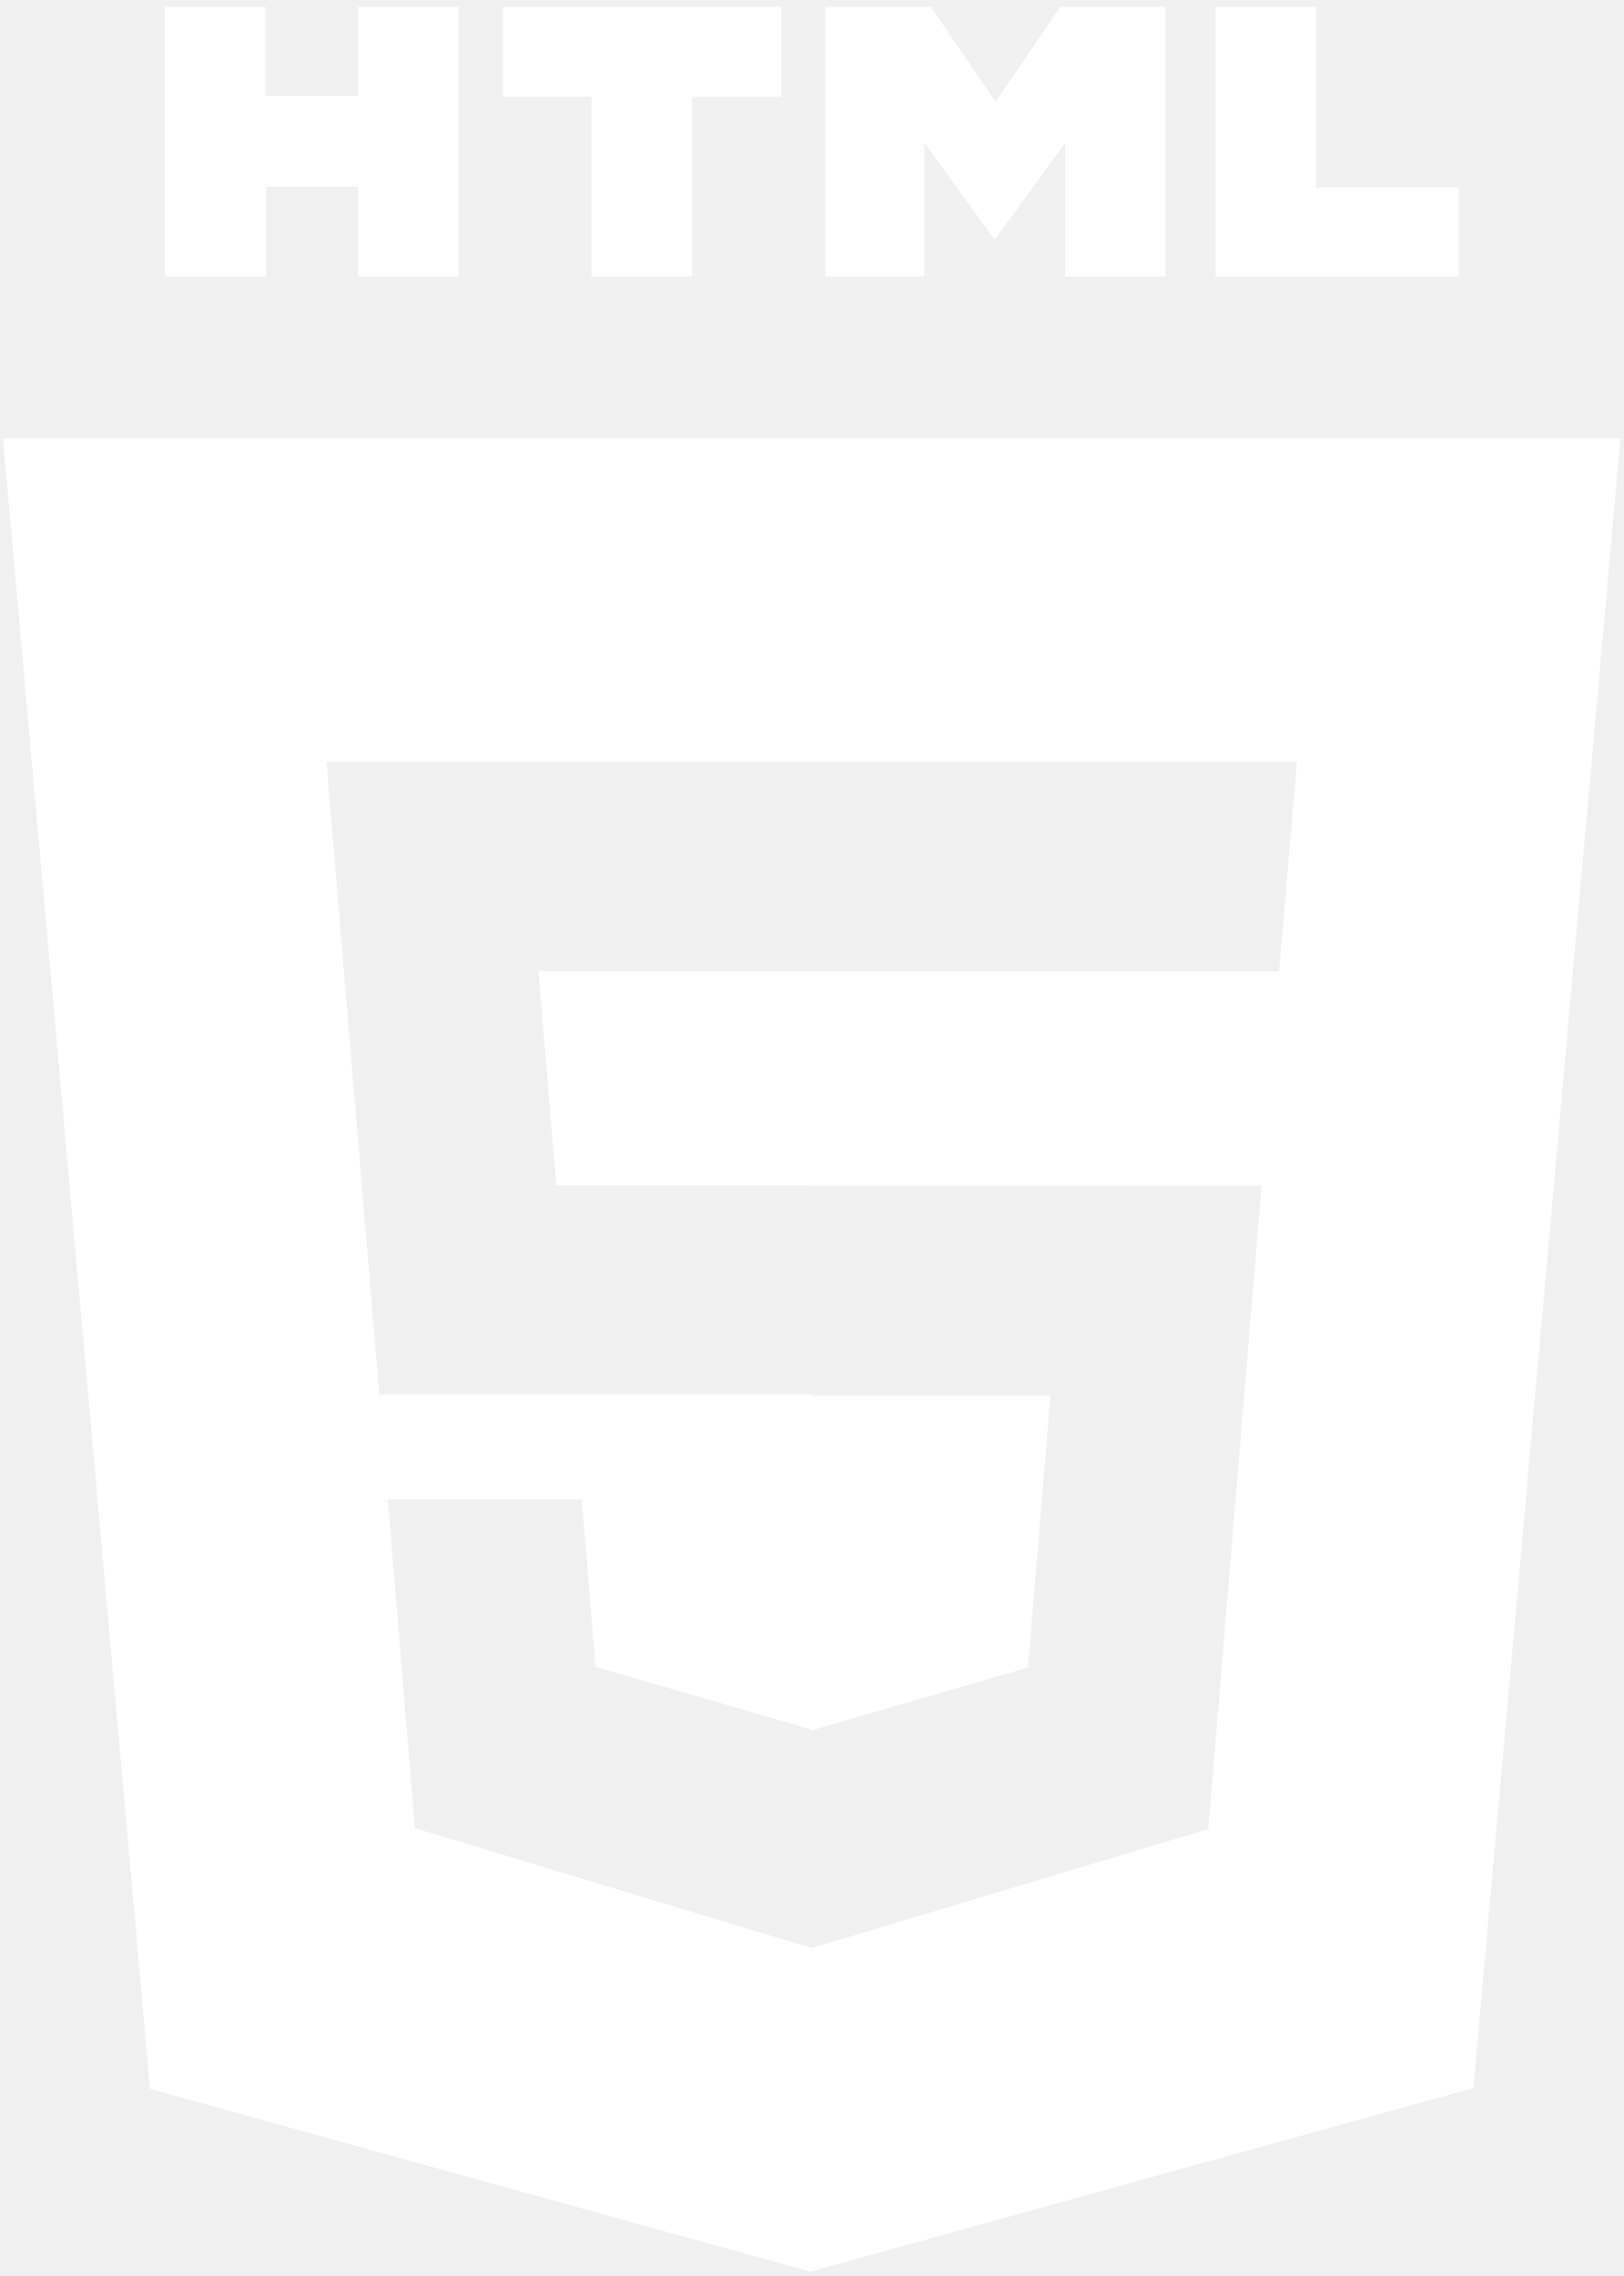
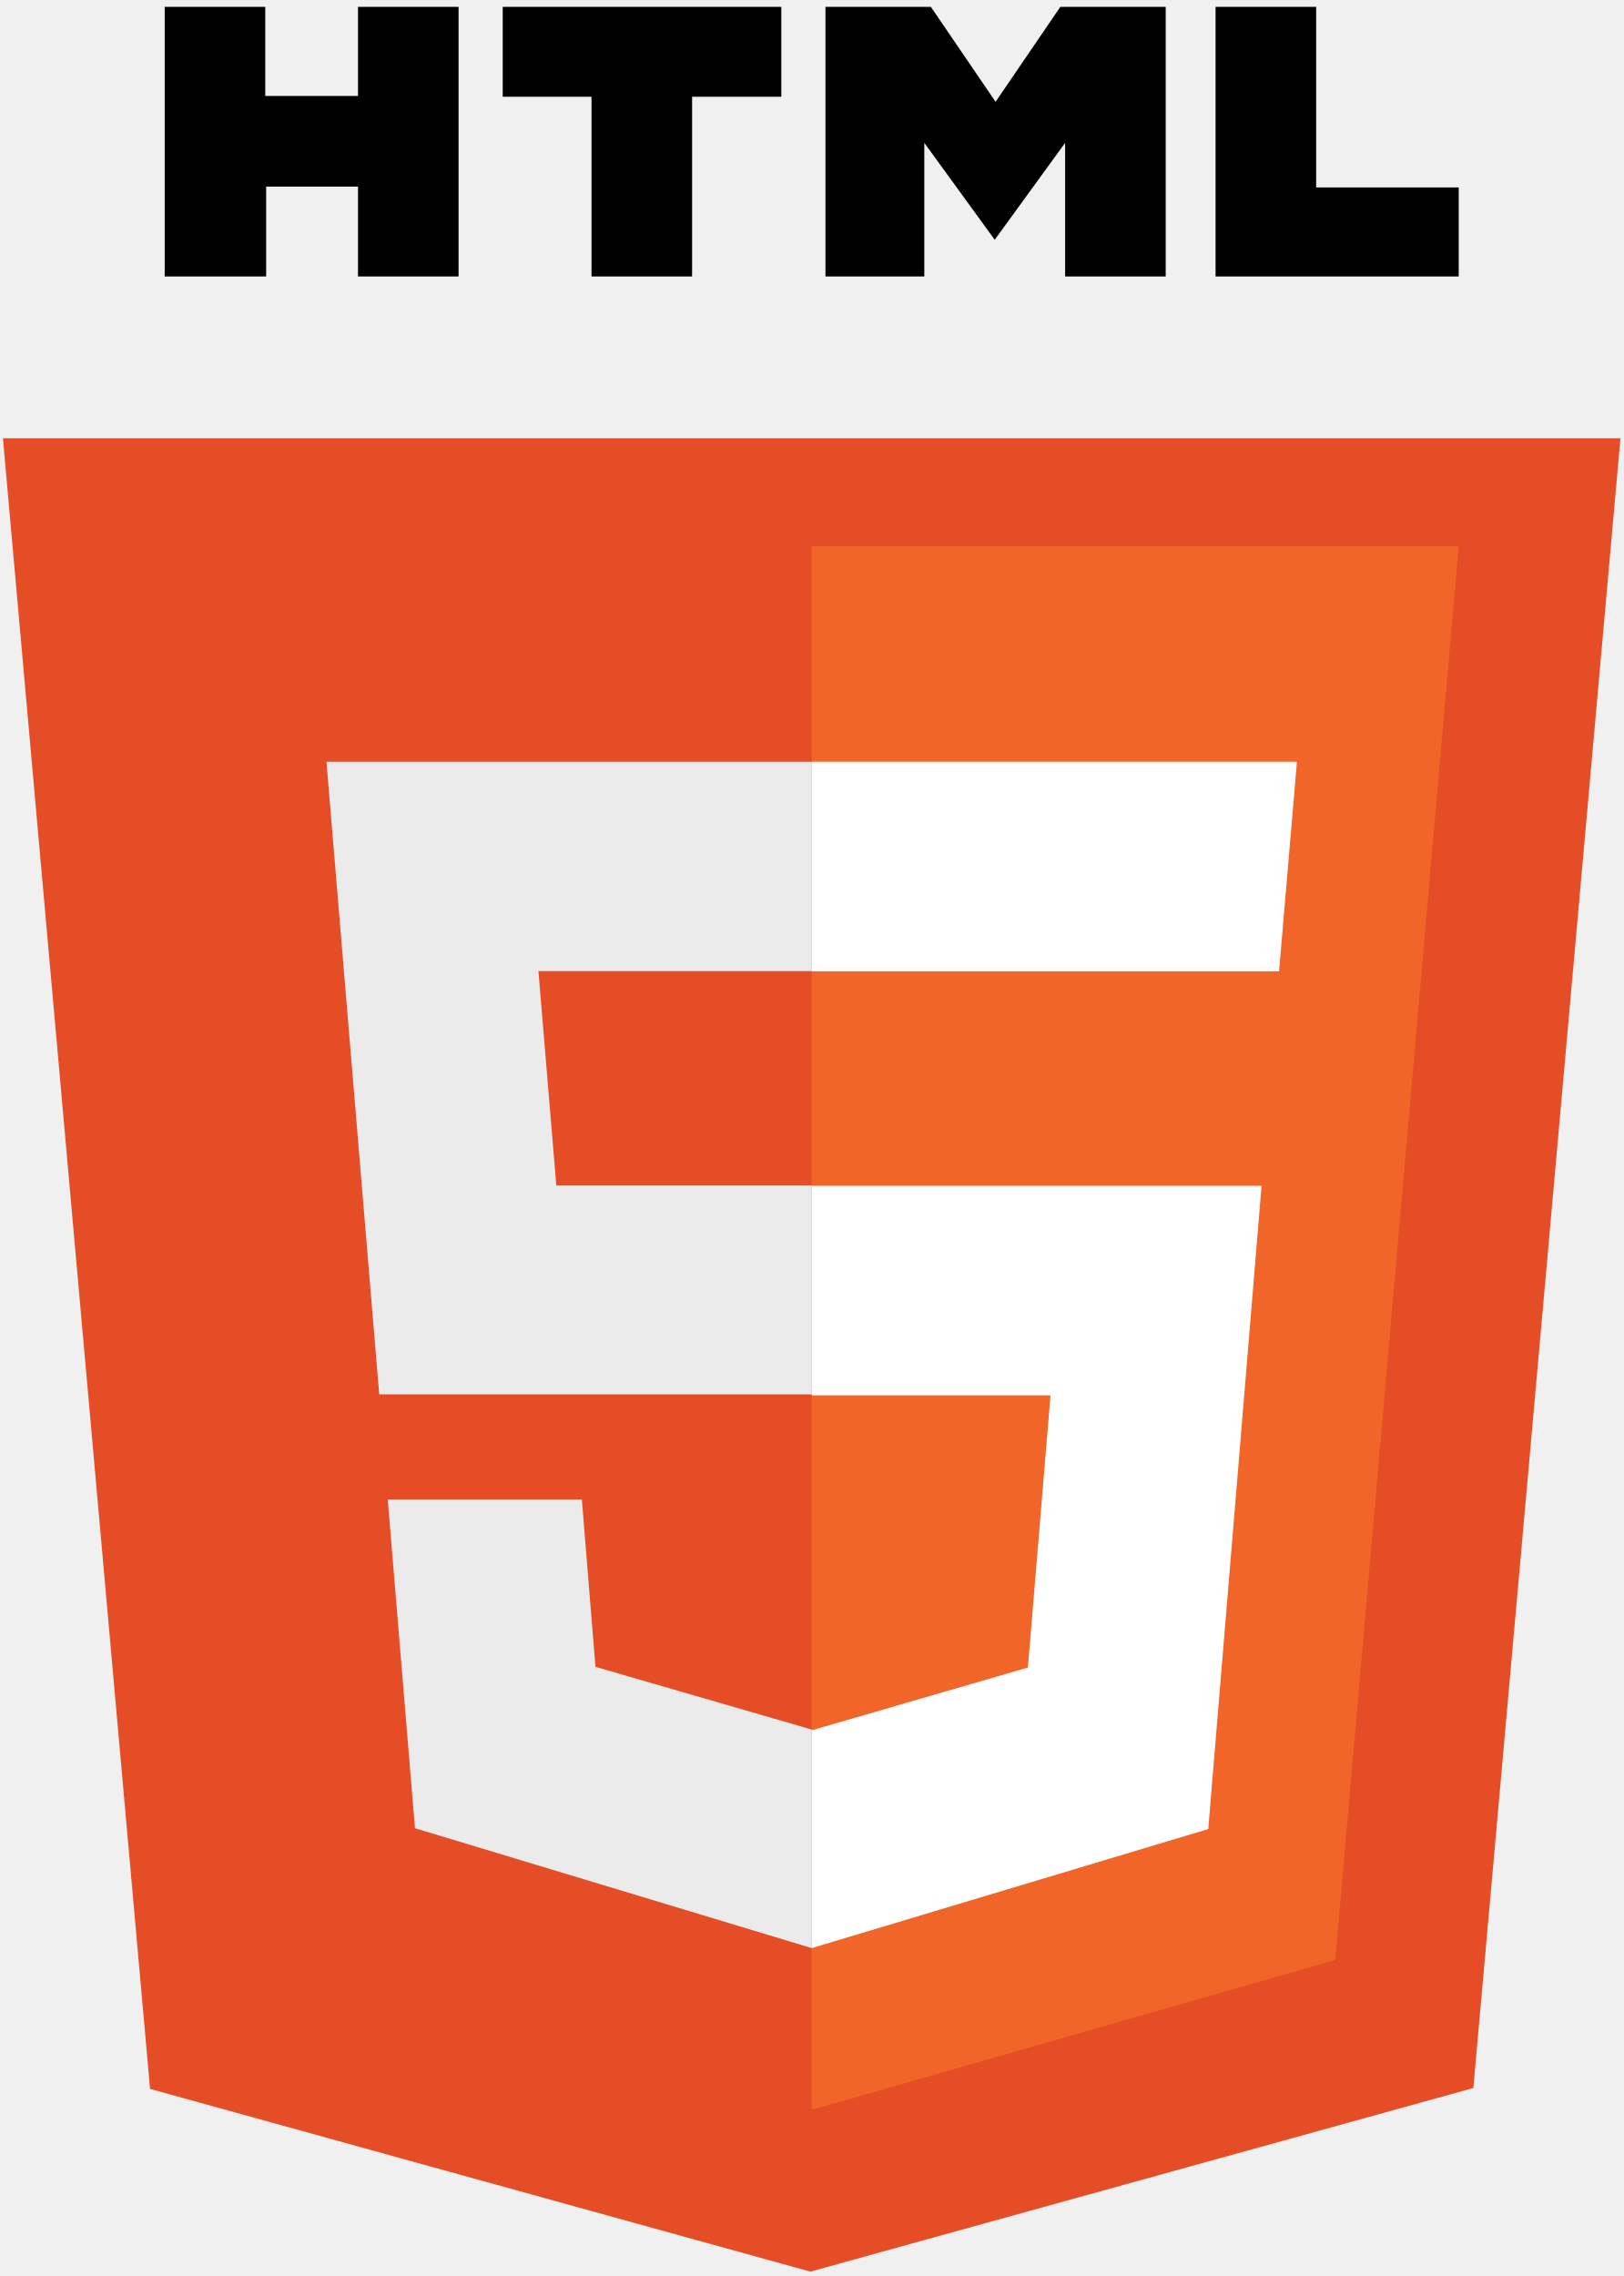
<svg xmlns="http://www.w3.org/2000/svg" width="189" height="265" viewBox="0 0 189 265" fill="none">
-   <path d="M19.177 0.801H30.889V11.174H41.685V0.801H53.397V32.192H41.685V21.729H30.991V32.192H19.177V0.801ZM68.878 11.265H58.54V0.801H90.978V11.265H80.59V32.192H68.878V11.265ZM96.121 0.801H108.394L115.93 11.856L123.467 0.801H135.739V32.192H124.027V16.633L115.828 27.916L107.63 16.633V32.192H96.121V0.801ZM141.544 0.801H153.256V21.82H169.857V32.192H141.544" fill="white" />
-   <path fill-rule="evenodd" clip-rule="evenodd" d="M17.474 243.217L0.342 51.027H188.692L171.56 243.113L94.361 264.49L17.474 243.217ZM38.012 88.697H94.517H151.022L148.937 113.088H94.517L94.517 113.069H62.696L64.778 138.031H94.517L94.517 138.069H146.901L140.694 212.96L94.517 226.82L48.322 212.863L45.15 174.588H67.752L69.338 194.075L94.517 201.375L94.517 201.463L119.691 194.157L122.323 162.46H94.517L94.517 162.349H44.158L38.012 88.697Z" fill="white" />
+   <path d="M19.177 0.801H30.889V11.174H41.685V0.801H53.397V32.192H41.685V21.729H30.991V32.192H19.177V0.801ZM68.878 11.265H58.54V0.801H90.978V11.265H80.59V32.192H68.878V11.265ZM96.121 0.801H108.394L115.93 11.856L123.467 0.801H135.739V32.192H124.027V16.633L115.828 27.916L107.63 16.633V32.192H96.121V0.801ZM141.544 0.801H153.256V21.82H169.857V32.192H141.544" fill="black" />
+   <path d="M17.474 243.217L0.342 51.027H188.692L171.56 243.113L94.361 264.49" fill="#E44D26" />
+   <path d="M94.517 245.655V63.584H169.857L155.48 228.204" fill="#F16529" />
+   <path d="M38.012 88.697H94.517V113.069H62.696L64.778 138.031H94.517V162.349H44.158L38.012 88.697ZM45.15 174.588H67.752L69.338 194.075L94.517 201.375V226.821L48.322 212.863" fill="#EBEBEB" />
+   <path d="M151.022 88.697H94.517V113.088H148.937L151.022 88.697ZM146.901 138.069H94.517V162.46H122.323L119.691 194.157L94.517 201.463V226.821L140.694 212.96" fill="white" />
</svg>
